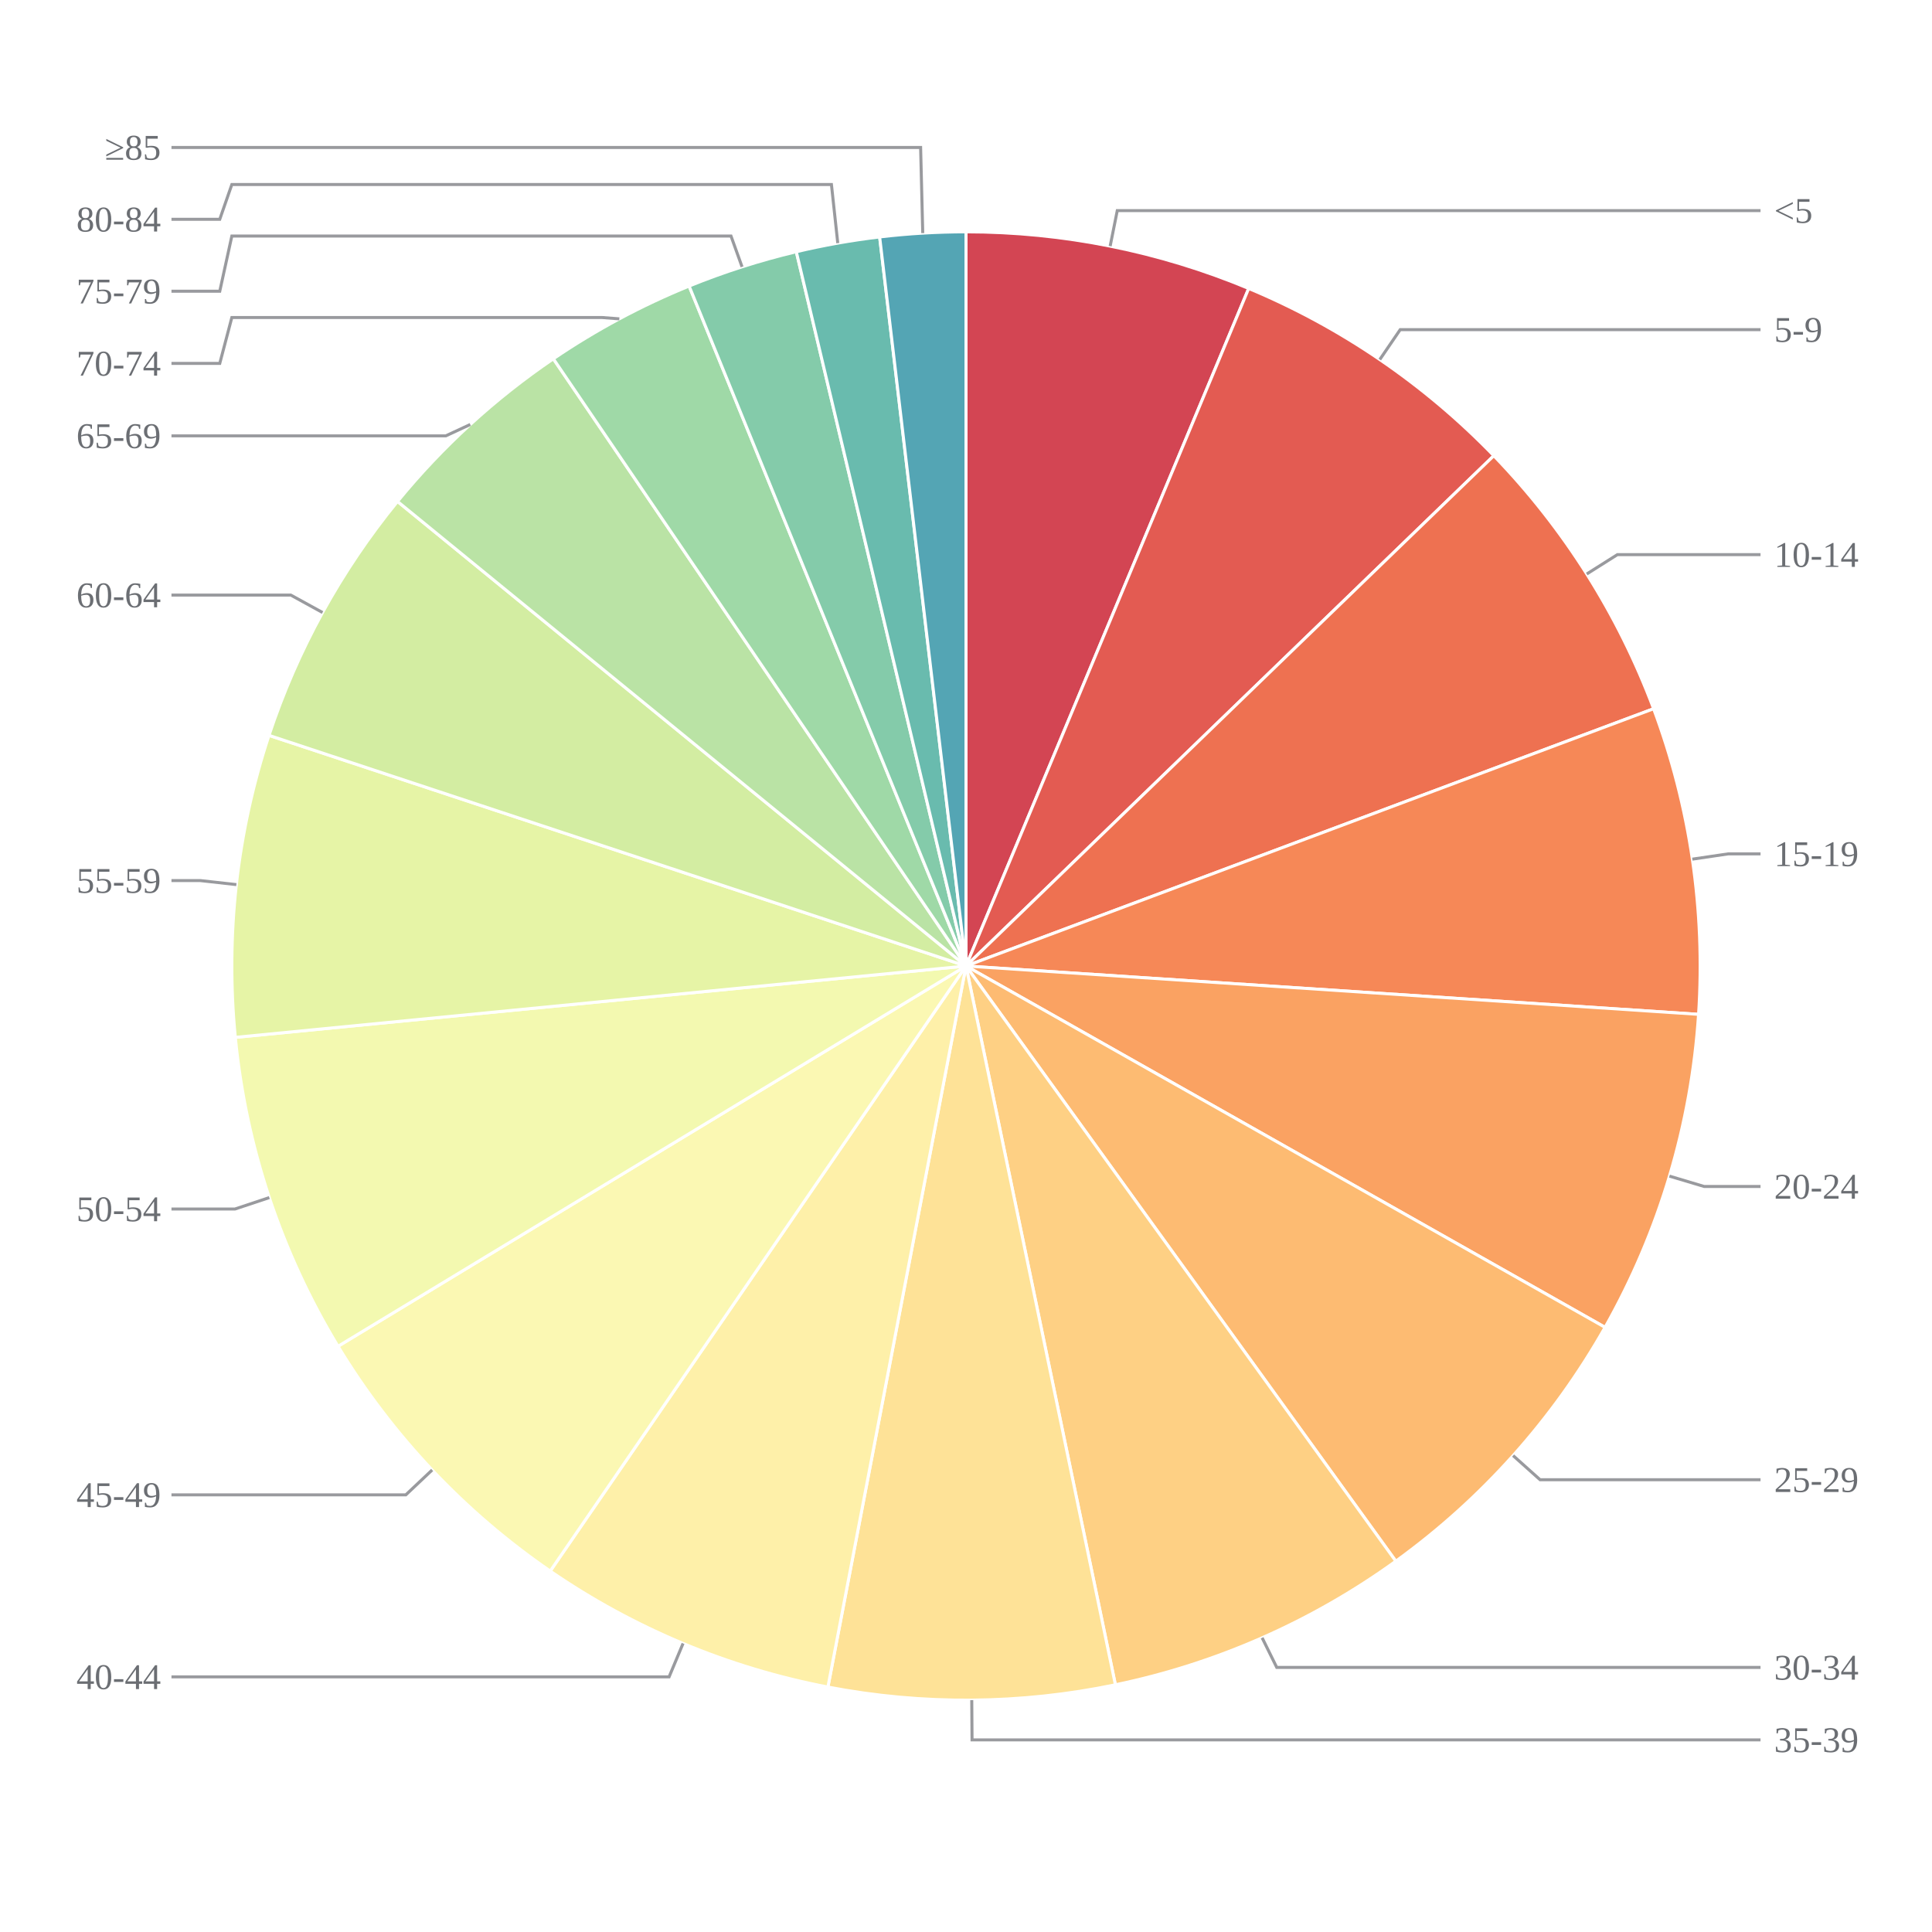
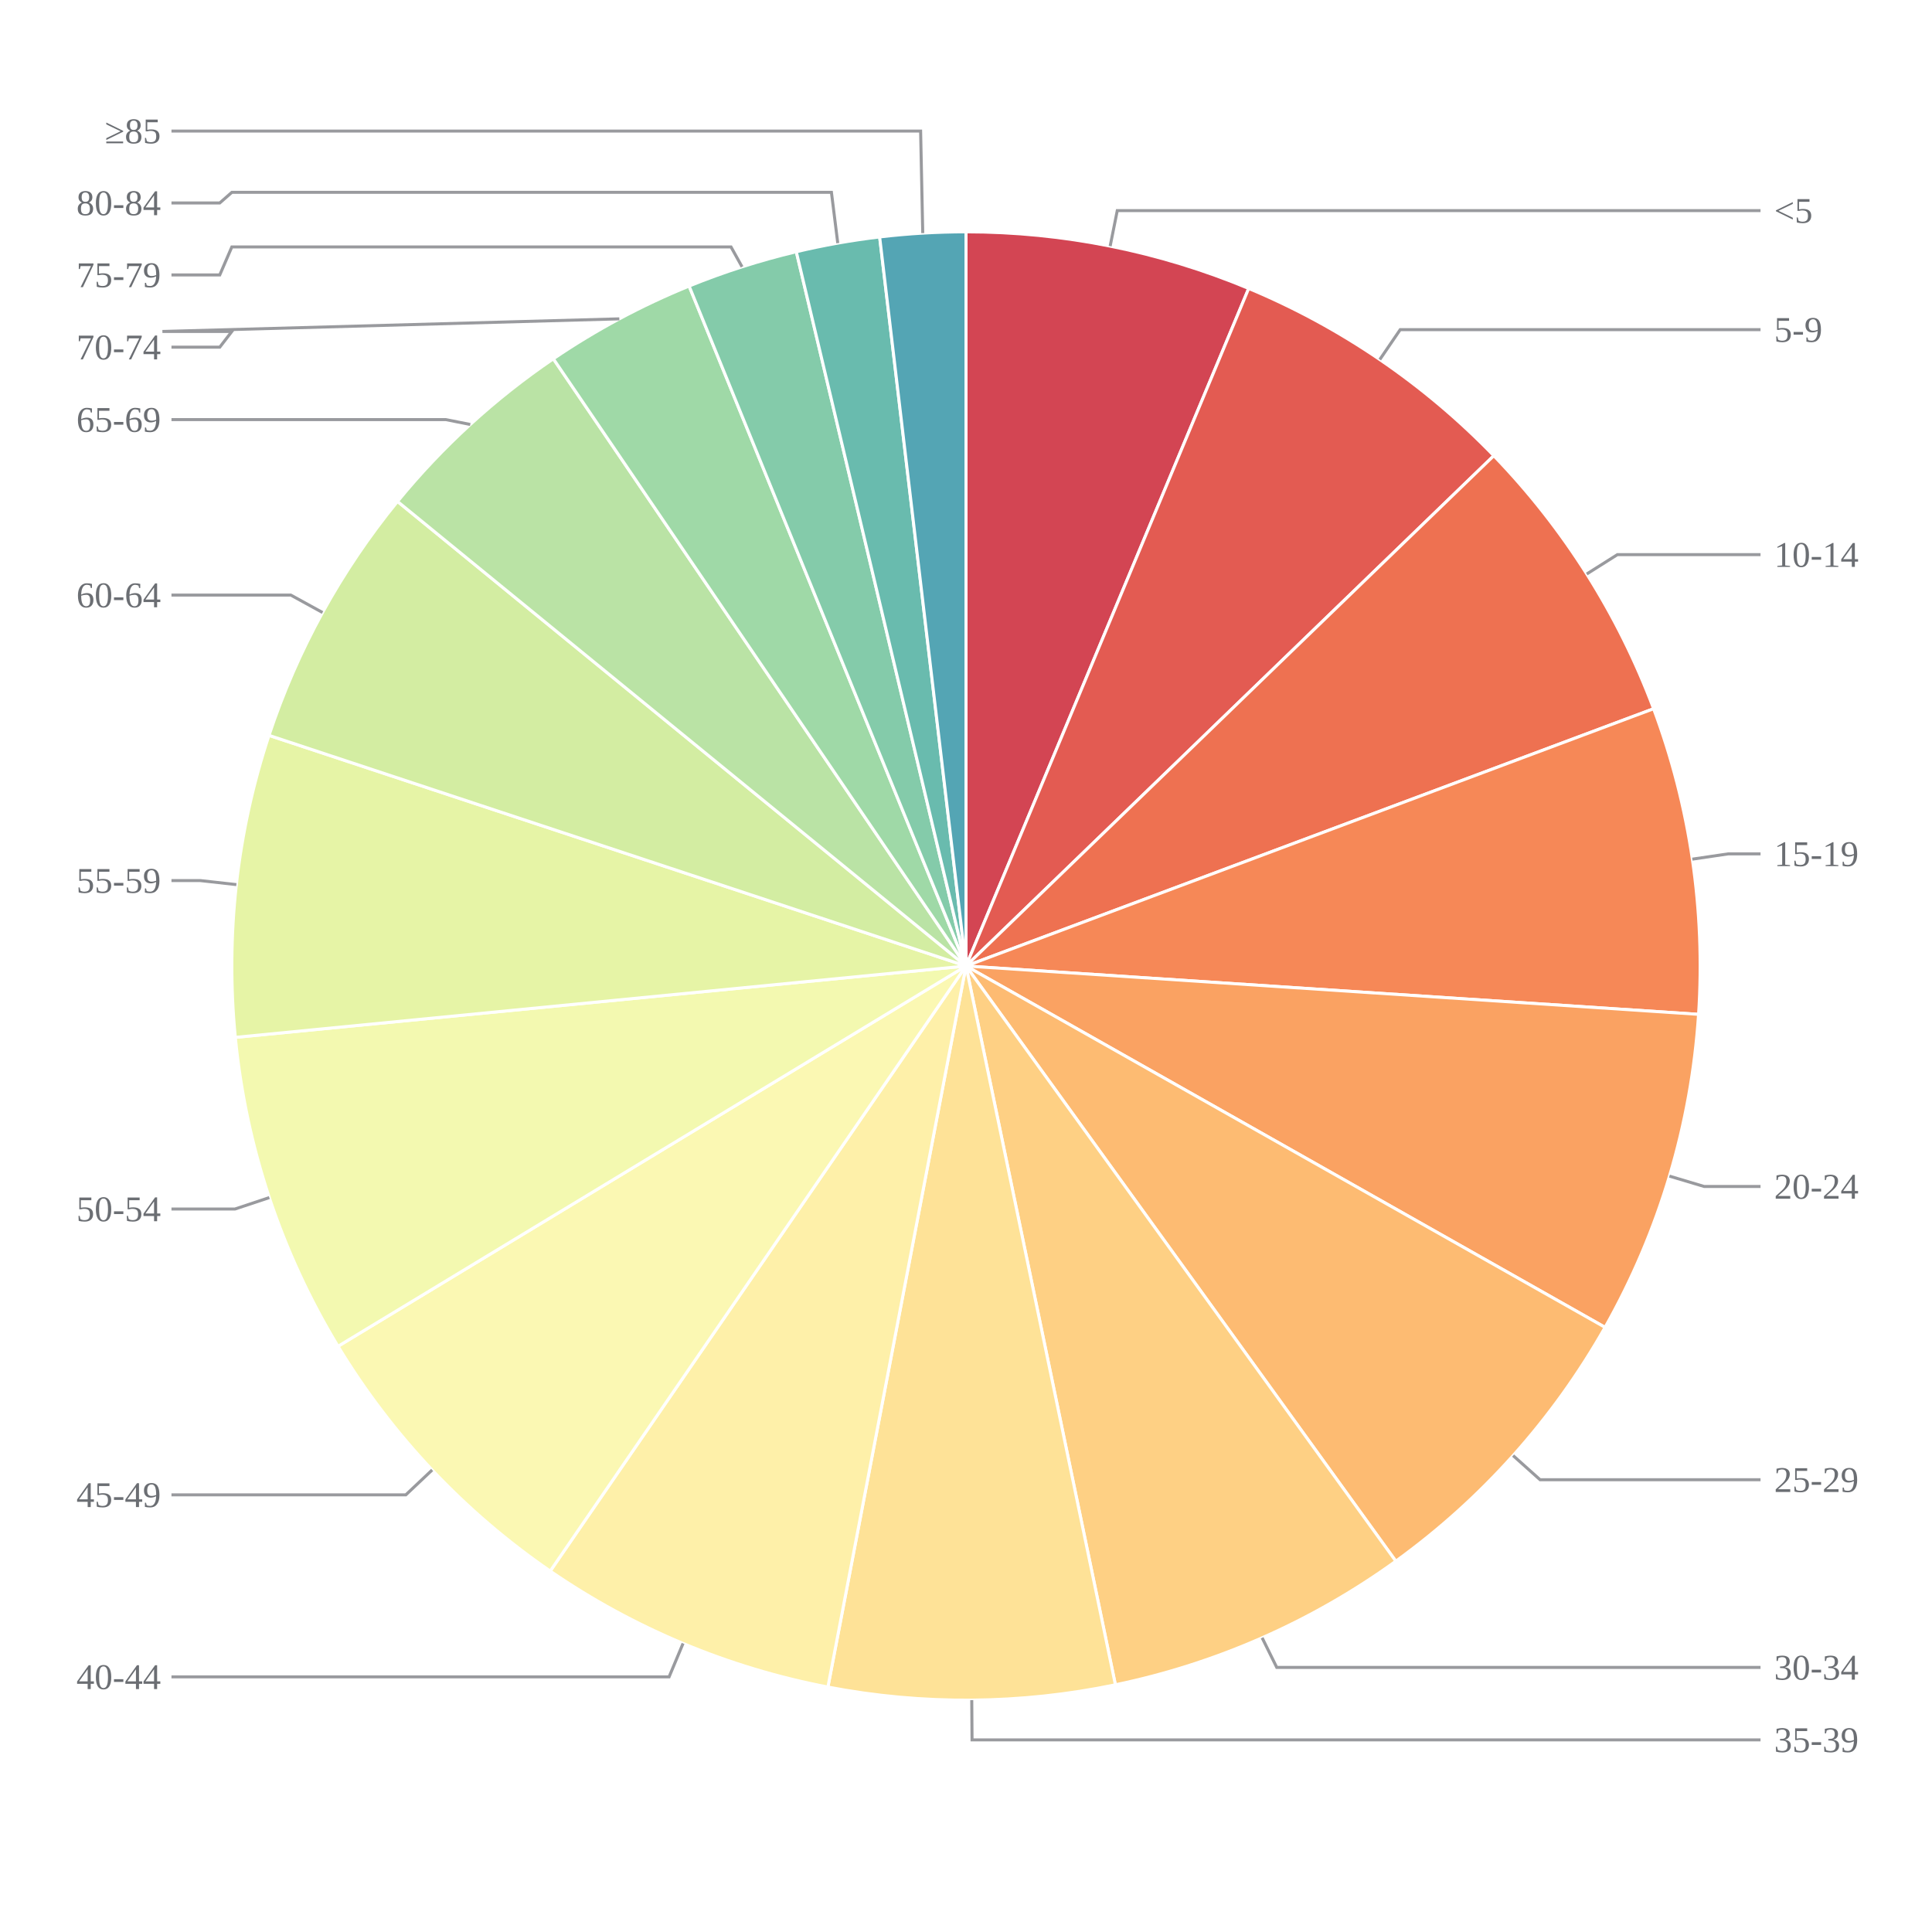
<svg xmlns="http://www.w3.org/2000/svg" width="640" height="640" style="background: transparent;" color-interpolation-filters="sRGB">
  <defs />
  <g id="g-svg-camera">
    <g id="g-root" fill="none">
      <g id="g-svg-1" fill="none" class="view">
        <g>
          <path id="g-svg-2" fill="rgba(0,0,0,0)" class="area" d="M 0,0 l 640,0 l 0,640 l-640 0 z" x="0" y="0" width="640" height="640" />
        </g>
        <g>
          <path id="g-svg-3" fill="rgba(0,0,0,0)" class="area" d="M 16,16 l 608,0 l 0,608 l-608 0 z" x="16" y="16" width="608" height="608" />
        </g>
        <g>
          <path id="g-svg-4" fill="rgba(0,0,0,0)" class="area" d="M 16,16 l 608,0 l 0,608 l-608 0 z" x="16" y="16" width="608" height="608" />
        </g>
        <g>
          <path id="g-svg-5" fill="rgba(0,0,0,0)" class="area" d="M 16,16 l 608,0 l 0,608 l-608 0 z" x="16" y="16" width="608" height="608" />
        </g>
        <g transform="matrix(1,0,0,1,16,16)">
          <path id="g-svg-6" fill="rgba(0,0,0,0)" class="plot" d="M 0,0 l 608,0 l 0,608 l-608 0 z" width="608" height="608" />
          <g id="g-svg-7" fill="none" class="main-layer">
            <g transform="matrix(1,0,0,1,304,304)">
              <path id="g-svg-9" fill="rgba(209,60,75,1)" d="M 0,-243.2 A 243.2 243.2 0 0 1 93.647 -224.447 L 0,0 Z" fill-opacity="0.95" stroke-width="1" stroke="rgba(255,255,255,1)" class="element" />
            </g>
            <g transform="matrix(1,0,0,1,304,304)">
              <path id="g-svg-10" fill="rgba(226,83,74,1)" d="M 93.647,-224.447 A 243.2 243.2 0 0 1 174.844 -169.044 L 0,0 Z" fill-opacity="0.95" stroke-width="1" stroke="rgba(255,255,255,1)" class="element" />
            </g>
            <g transform="matrix(1,0,0,1,304,304)">
              <path id="g-svg-11" fill="rgba(238,106,73,1)" d="M 174.844,-169.044 A 243.2 243.2 0 0 1 227.78 -85.221 L 0,0 Z" fill-opacity="0.95" stroke-width="1" stroke="rgba(255,255,255,1)" class="element" />
            </g>
            <g transform="matrix(1,0,0,1,304,304)">
              <path id="g-svg-12" fill="rgba(246,131,79,1)" d="M 227.78,-85.221 A 243.2 243.2 0 0 1 242.672 16.014 L 0,0 Z" fill-opacity="0.95" stroke-width="1" stroke="rgba(255,255,255,1)" class="element" />
            </g>
            <g transform="matrix(1,0,0,1,304,304)">
              <path id="g-svg-13" fill="rgba(250,158,91,1)" d="M 242.672,16.014 A 243.2 243.2 0 0 1 211.701 119.703 L 0,0 Z" fill-opacity="0.95" stroke-width="1" stroke="rgba(255,255,255,1)" class="element" />
            </g>
            <g transform="matrix(1,0,0,1,304,304)">
              <path id="g-svg-14" fill="rgba(253,184,107,1)" d="M 211.701,119.703 A 243.2 243.2 0 0 1 142.384 197.162 L 0,0 Z" fill-opacity="0.95" stroke-width="1" stroke="rgba(255,255,255,1)" class="element" />
            </g>
            <g transform="matrix(1,0,0,1,304,304)">
              <path id="g-svg-15" fill="rgba(254,206,126,1)" d="M 142.384,197.162 A 243.2 243.2 0 0 1 49.491 238.111 L 0,0 Z" fill-opacity="0.95" stroke-width="1" stroke="rgba(255,255,255,1)" class="element" />
            </g>
            <g transform="matrix(1,0,0,1,304,304)">
              <path id="g-svg-16" fill="rgba(254,225,146,1)" d="M 49.491,238.111 A 243.2 243.2 0 0 1 -45.746 238.859 L 0,0 Z" fill-opacity="0.95" stroke-width="1" stroke="rgba(255,255,255,1)" class="element" />
            </g>
            <g transform="matrix(1,0,0,1,304,304)">
              <path id="g-svg-17" fill="rgba(254,240,165,1)" d="M -45.746,238.859 A 243.2 243.2 0 0 1 -137.734 200.439 L 0,0 Z" fill-opacity="0.95" stroke-width="1" stroke="rgba(255,255,255,1)" class="element" />
            </g>
            <g transform="matrix(1,0,0,1,304,304)">
              <path id="g-svg-18" fill="rgba(251,248,176,1)" d="M -137.734,200.439 A 243.2 243.2 0 0 1 -208.028 125.978 L 0,0 Z" fill-opacity="0.95" stroke-width="1" stroke="rgba(255,255,255,1)" class="element" />
            </g>
            <g transform="matrix(1,0,0,1,304,304)">
              <path id="g-svg-19" fill="rgba(243,249,172,1)" d="M -208.028,125.978 A 243.2 243.2 0 0 1 -242.048 23.64 L 0,0 Z" fill-opacity="0.95" stroke-width="1" stroke="rgba(255,255,255,1)" class="element" />
            </g>
            <g transform="matrix(1,0,0,1,304,304)">
              <path id="g-svg-20" fill="rgba(229,244,162,1)" d="M -242.048,23.64 A 243.2 243.2 0 0 1 -230.888 -76.4 L 0,0 Z" fill-opacity="0.95" stroke-width="1" stroke="rgba(255,255,255,1)" class="element" />
            </g>
            <g transform="matrix(1,0,0,1,304,304)">
              <path id="g-svg-21" fill="rgba(209,236,158,1)" d="M -230.888,-76.4 A 243.2 243.2 0 0 1 -188.319 -153.89 L 0,0 Z" fill-opacity="0.95" stroke-width="1" stroke="rgba(255,255,255,1)" class="element" />
            </g>
            <g transform="matrix(1,0,0,1,304,304)">
              <path id="g-svg-22" fill="rgba(183,226,161,1)" d="M -188.319,-153.89 A 243.2 243.2 0 0 1 -136.695 -201.148 L 0,0 Z" fill-opacity="0.95" stroke-width="1" stroke="rgba(255,255,255,1)" class="element" />
            </g>
            <g transform="matrix(1,0,0,1,304,304)">
              <path id="g-svg-23" fill="rgba(155,215,163,1)" d="M -136.695,-201.148 A 243.2 243.2 0 0 1 -91.72 -225.241 L 0,0 Z" fill-opacity="0.95" stroke-width="1" stroke="rgba(255,255,255,1)" class="element" />
            </g>
            <g transform="matrix(1,0,0,1,304,304)">
              <path id="g-svg-24" fill="rgba(126,201,166,1)" d="M -91.72,-225.241 A 243.2 243.2 0 0 1 -56.214 -236.614 L 0,0 Z" fill-opacity="0.95" stroke-width="1" stroke="rgba(255,255,255,1)" class="element" />
            </g>
            <g transform="matrix(1,0,0,1,304,304)">
              <path id="g-svg-25" fill="rgba(98,184,170,1)" d="M -56.214,-236.614 A 243.2 243.2 0 0 1 -28.605 -241.512 L 0,0 Z" fill-opacity="0.95" stroke-width="1" stroke="rgba(255,255,255,1)" class="element" />
            </g>
            <g transform="matrix(1,0,0,1,304,304)">
              <path id="g-svg-26" fill="rgba(76,161,177,1)" d="M -28.605,-241.512 A 243.2 243.2 0 0 1 0 -243.2 L 0,0 Z" fill-opacity="0.95" stroke-width="1" stroke="rgba(255,255,255,1)" class="element" />
            </g>
          </g>
          <g id="g-svg-8" fill="none" class="label-layer">
            <g id="g-svg-45" fill="none" x="571.2" y="53.768" transform="matrix(1,0,0,1,571.2,53.76796)" class="label">
              <g>
                <path id="background" fill="none" d="M -2.6645352591003757e-14,-11.5 l 20.56,0 l 0,23 l-20.56 0 z" x="-2.6645352591003757e-14" y="-11.5" width="20.56" height="23" />
              </g>
              <g>
                <text id="text" fill="rgba(29,33,41,1)" dominant-baseline="central" paint-order="stroke" dx="0.5" fill-opacity="0.65" font-size="12" font-weight="normal" text-anchor="left">
                  &lt;5
                </text>
              </g>
              <g>
                <path id="connector" fill="none" d="M -219.447,11.766 L -217.09,0 L -4,0" stroke="rgba(29,33,41,1)" stroke-opacity="0.45" stroke-width="1" />
              </g>
            </g>
            <g id="g-svg-49" fill="none" x="571.2" y="93.197" transform="matrix(1,0,0,1,571.2,93.1973)" class="label">
              <g>
                <path id="background" fill="none" d="M -5.5067062021407764e-14,-11.5 l 22.12,0 l 0,23 l-22.12 0 z" x="-5.5067062021407764e-14" y="-11.5" width="22.12" height="23" />
              </g>
              <g>
                <text id="text" fill="rgba(29,33,41,1)" dominant-baseline="central" paint-order="stroke" dx="0.5" fill-opacity="0.65" font-size="12" font-weight="normal" text-anchor="left">
                  5-9
                </text>
              </g>
              <g>
                <path id="connector" fill="none" d="M -130.126,9.912 L -123.362,0 L -4,0" stroke="rgba(29,33,41,1)" stroke-opacity="0.45" stroke-width="1" />
              </g>
            </g>
            <g id="g-svg-53" fill="none" x="571.2" y="167.734" transform="matrix(1,0,0,1,571.2,167.7342)" class="label">
              <g>
                <path id="background" fill="none" d="M 5.3290705182007514e-14,-11.5 l 33.88,0 l 0,23 l-33.88 0 z" x="5.3290705182007514e-14" y="-11.5" width="33.88" height="23" />
              </g>
              <g>
                <text id="text" fill="rgba(29,33,41,1)" dominant-baseline="central" paint-order="stroke" dx="0.5" fill-opacity="0.65" font-size="12" font-weight="normal" text-anchor="left">
                  10-14
                </text>
              </g>
              <g>
                <path id="connector" fill="none" d="M -61.572,6.407 L -51.425,0 L -4,0" stroke="rgba(29,33,41,1)" stroke-opacity="0.45" stroke-width="1" />
              </g>
            </g>
            <g id="g-svg-57" fill="none" x="571.2" y="266.858" transform="matrix(1,0,0,1,571.2,266.8581)" class="label">
              <g>
                <path id="background" fill="none" d="M 5.3290705182007514e-14,-11.5 l 33.64,0 l 0,23 l-33.64 0 z" x="5.3290705182007514e-14" y="-11.5" width="33.64" height="23" />
              </g>
              <g>
                <text id="text" fill="rgba(29,33,41,1)" dominant-baseline="central" paint-order="stroke" dx="0.5" fill-opacity="0.65" font-size="12" font-weight="normal" text-anchor="left">
                  15-19
                </text>
              </g>
              <g>
                <path id="connector" fill="none" d="M -26.59,1.746 L -14.717,0 L -4,0" stroke="rgba(29,33,41,1)" stroke-opacity="0.45" stroke-width="1" />
              </g>
            </g>
            <g id="g-svg-61" fill="none" x="571.2" y="377.038" transform="matrix(1,0,0,1,571.2,377.0376)" class="label">
              <g>
                <path id="background" fill="none" d="M 3.552713678800501e-15,-11.5 l 37.24,0 l 0,23 l-37.24 0 z" x="3.552713678800501e-15" y="-11.5" width="37.24" height="23" />
              </g>
              <g>
                <text id="text" fill="rgba(29,33,41,1)" dominant-baseline="central" paint-order="stroke" dx="0.5" fill-opacity="0.65" font-size="12" font-weight="normal" text-anchor="left">
                  20-24
                </text>
              </g>
              <g>
                <path id="connector" fill="none" d="M -34.173,-3.434 L -22.675,0 L -4,0" stroke="rgba(29,33,41,1)" stroke-opacity="0.45" stroke-width="1" />
              </g>
            </g>
            <g id="g-svg-65" fill="none" x="571.2" y="474.182" transform="matrix(1,0,0,1,571.2,474.1815)" class="label">
              <g>
                <path id="background" fill="none" d="M 0,-11.5 l 37,0 l 0,23 l-37 0 z" x="0" y="-11.5" width="37" height="23" />
              </g>
              <g>
                <text id="text" fill="rgba(29,33,41,1)" dominant-baseline="central" paint-order="stroke" dx="0.5" fill-opacity="0.65" font-size="12" font-weight="normal" text-anchor="left">
                  25-29
                </text>
              </g>
              <g>
                <path id="connector" fill="none" d="M -85.971,-8.002 L -77.028,0 L -4,0" stroke="rgba(29,33,41,1)" stroke-opacity="0.45" stroke-width="1" />
              </g>
            </g>
            <g id="g-svg-69" fill="none" x="571.2" y="536.355" transform="matrix(1,0,0,1,571.2,536.3551)" class="label">
              <g>
                <path id="background" fill="none" d="M 1.4210854715202004e-14,-11.5 l 37.72,0 l 0,23 l-37.72 0 z" x="1.4210854715202004e-14" y="-11.5" width="37.72" height="23" />
              </g>
              <g>
                <text id="text" fill="rgba(29,33,41,1)" dominant-baseline="central" paint-order="stroke" dx="0.5" fill-opacity="0.65" font-size="12" font-weight="normal" text-anchor="left">
                  30-34
                </text>
              </g>
              <g>
                <path id="connector" fill="none" d="M -169.102,-9.817 L -164.261,0 L -4,0" stroke="rgba(29,33,41,1)" stroke-opacity="0.45" stroke-width="1" />
              </g>
            </g>
            <g id="g-svg-73" fill="none" x="571.2" y="560.355" transform="matrix(1,0,0,1,571.2,560.3551)" class="label">
              <g>
                <path id="background" fill="none" d="M 1.0658141036401503e-14,-11.5 l 37.48,0 l 0,23 l-37.48 0 z" x="1.0658141036401503e-14" y="-11.5" width="37.48" height="23" />
              </g>
              <g>
                <text id="text" fill="rgba(29,33,41,1)" dominant-baseline="central" paint-order="stroke" dx="0.5" fill-opacity="0.65" font-size="12" font-weight="normal" text-anchor="left">
                  35-39
                </text>
              </g>
              <g>
                <path id="connector" fill="none" d="M -265.291,-13.163 L -265.197,0 L -4,0" stroke="rgba(29,33,41,1)" stroke-opacity="0.45" stroke-width="1" />
              </g>
            </g>
            <g id="g-svg-77" fill="none" x="36.8" y="539.486" transform="matrix(1,0,0,1,36.8,539.4855)" class="label">
              <g>
                <path id="background" fill="none" d="M -37.2,-11.5 l 38.2,0 l 0,23 l-38.2 0 z" x="-37.2" y="-11.5" width="38.2" height="23" />
              </g>
              <g>
                <text id="text" fill="rgba(29,33,41,1)" dominant-baseline="central" paint-order="stroke" dx="0.5" fill-opacity="0.65" font-size="12" font-weight="normal" text-anchor="end">
                  40-44
                </text>
              </g>
              <g>
                <path id="connector" fill="none" d="M 173.47,-11.073 L 168.846,0 L 4,0" stroke="rgba(29,33,41,1)" stroke-opacity="0.45" stroke-width="1" />
              </g>
            </g>
            <g id="g-svg-81" fill="none" x="36.8" y="479.188" transform="matrix(1,0,0,1,36.8,479.1878)" class="label">
              <g>
                <path id="background" fill="none" d="M -36.96,-11.5 l 37.96,0 l 0,23 l-37.96 0 z" x="-36.96" y="-11.5" width="37.96" height="23" />
              </g>
              <g>
                <text id="text" fill="rgba(29,33,41,1)" dominant-baseline="central" paint-order="stroke" dx="0.5" fill-opacity="0.65" font-size="12" font-weight="normal" text-anchor="end">
                  45-49
                </text>
              </g>
              <g>
                <path id="connector" fill="none" d="M 90.356,-8.238 L 81.63,0 L 4,0" stroke="rgba(29,33,41,1)" stroke-opacity="0.45" stroke-width="1" />
              </g>
            </g>
            <g id="g-svg-85" fill="none" x="36.8" y="384.504" transform="matrix(1,0,0,1,36.8,384.5039)" class="label">
              <g>
                <path id="background" fill="none" d="M -36.48,-11.5 l 37.48,0 l 0,23 l-37.48 0 z" x="-36.48" y="-11.5" width="37.48" height="23" />
              </g>
              <g>
                <text id="text" fill="rgba(29,33,41,1)" dominant-baseline="central" paint-order="stroke" dx="0.5" fill-opacity="0.65" font-size="12" font-weight="normal" text-anchor="end">
                  50-54
                </text>
              </g>
              <g>
                <path id="connector" fill="none" d="M 36.418,-3.785 L 25.03,0 L 4,0" stroke="rgba(29,33,41,1)" stroke-opacity="0.45" stroke-width="1" />
              </g>
            </g>
            <g id="g-svg-89" fill="none" x="36.8" y="275.706" transform="matrix(1,0,0,1,36.8,275.7057)" class="label">
              <g>
                <path id="background" fill="none" d="M -36.24,-11.5 l 37.24,0 l 0,23 l-37.24 0 z" x="-36.24" y="-11.5" width="37.24" height="23" />
              </g>
              <g>
                <text id="text" fill="rgba(29,33,41,1)" dominant-baseline="central" paint-order="stroke" dx="0.5" fill-opacity="0.65" font-size="12" font-weight="normal" text-anchor="end">
                  55-59
                </text>
              </g>
              <g>
                <path id="connector" fill="none" d="M 25.499,1.33 L 13.573,0 L 4,0" stroke="rgba(29,33,41,1)" stroke-opacity="0.45" stroke-width="1" />
              </g>
            </g>
            <g id="g-svg-93" fill="none" x="36.8" y="181.126" transform="matrix(1,0,0,1,36.8,181.1265)" class="label">
              <g>
                <path id="background" fill="none" d="M -36.96,-11.5 l 37.96,0 l 0,23 l-37.96 0 z" x="-36.96" y="-11.5" width="37.96" height="23" />
              </g>
              <g>
                <text id="text" fill="rgba(29,33,41,1)" dominant-baseline="central" paint-order="stroke" dx="0.5" fill-opacity="0.65" font-size="12" font-weight="normal" text-anchor="end">
                  60-64
                </text>
              </g>
              <g>
                <path id="connector" fill="none" d="M 54.046,5.778 L 43.528,0 L 4,0" stroke="rgba(29,33,41,1)" stroke-opacity="0.45" stroke-width="1" />
              </g>
            </g>
-             <g id="g-svg-97" fill="none" x="36.8" y="128.382" transform="matrix(1,0,0,1,36.8,128.3823)" class="label">
+             <g id="g-svg-97" fill="none" x="36.8" y="123.002" transform="matrix(1,0,0,1,36.8,123.0019)" class="label">
              <g>
                <path id="background" fill="none" d="M -36.72,-11.5 l 37.72,0 l 0,23 l-37.72 0 z" x="-36.72" y="-11.5" width="37.72" height="23" />
              </g>
              <g>
                <text id="text" fill="rgba(29,33,41,1)" dominant-baseline="central" paint-order="stroke" dx="0.5" fill-opacity="0.65" font-size="12" font-weight="normal" text-anchor="end">
                  65-69
                </text>
              </g>
              <g>
-                 <path id="connector" fill="none" d="M 102.984,-3.768 L 94.881,0 L 4,0" stroke="rgba(29,33,41,1)" stroke-opacity="0.45" stroke-width="1" />
-               </g>
-             </g>
-             <g id="g-svg-101" fill="none" x="36.8" y="89.184" transform="matrix(1,0,0,1,36.8,89.18377)" class="label">
-               <g>
-                 <path id="background" fill="none" d="M -35.28,3.699 l 36.28,0 l 0,23 l-36.28 0 z" x="-35.28" y="3.699" width="36.28" height="23" />
-               </g>
-               <g>
-                 <text id="text" fill="rgba(29,33,41,1)" dominant-baseline="central" paint-order="stroke" style="transform:translate(0px, 15.19855px);" dx="0.5" fill-opacity="0.65" font-size="12" font-weight="normal" text-anchor="end">
+                 <path id="connector" fill="none" d="M 102.984,1.612 L 94.881,0 L 4,0" stroke="rgba(29,33,41,1)" stroke-opacity="0.45" stroke-width="1" />
+               </g>
+             </g>
+             <g id="g-svg-101" fill="none" x="36.8" y="93.803" transform="matrix(1,0,0,1,36.8,93.80337)" class="label">
+               <g>
+                 <path id="background" fill="none" d="M -35.28,-6.301 l 36.28,0 l 0,23 l-36.28 0 z" x="-35.28" y="-6.301" width="36.28" height="23" />
+               </g>
+               <g>
+                 <text id="text" fill="rgba(29,33,41,1)" dominant-baseline="central" paint-order="stroke" style="transform:translate(0px, 5.198548px);" dx="0.5" fill-opacity="0.65" font-size="12" font-weight="normal" text-anchor="end">
                  70-74
                </text>
              </g>
              <g>
-                 <path id="connector" fill="none" d="M 152.359,0.439 L 146.692,0 L 24,0 L 20,15.199 L 4,15.199" stroke="rgba(29,33,41,1)" stroke-opacity="0.45" stroke-width="1" />
-               </g>
-             </g>
-             <g id="g-svg-105" fill="none" x="36.8" y="62.189" transform="matrix(1,0,0,1,36.8,62.18903)" class="label">
-               <g>
-                 <path id="background" fill="none" d="M -35.04,6.78 l 36.04,0 l 0,23 l-36.04 0 z" x="-35.04" y="6.78" width="36.04" height="23" />
-               </g>
-               <g>
-                 <text id="text" fill="rgba(29,33,41,1)" dominant-baseline="central" paint-order="stroke" style="transform:translate(0px, 18.28027px);" dx="0.5" fill-opacity="0.65" font-size="12" font-weight="normal" text-anchor="end">
+                 <path id="connector" fill="none" d="M 152.359,-4.181 L 1,0 L 24,0 L 20,5.199 L 4,5.199" stroke="rgba(29,33,41,1)" stroke-opacity="0.45" stroke-width="1" />
+               </g>
+             </g>
+             <g id="g-svg-105" fill="none" x="36.8" y="65.798" transform="matrix(1,0,0,1,36.8,65.79828)" class="label">
+               <g>
+                 <path id="background" fill="none" d="M -35.04,-2.22 l 36.04,0 l 0,23 l-36.04 0 z" x="-35.04" y="-2.22" width="36.04" height="23" />
+               </g>
+               <g>
+                 <text id="text" fill="rgba(29,33,41,1)" dominant-baseline="central" paint-order="stroke" style="transform:translate(0px, 9.280273px);" dx="0.5" fill-opacity="0.65" font-size="12" font-weight="normal" text-anchor="end">
                  75-79
                </text>
              </g>
              <g>
-                 <path id="connector" fill="none" d="M 193.014,10.202 L 189.354,0 L 24,0 L 20,18.28 L 4,18.28" stroke="rgba(29,33,41,1)" stroke-opacity="0.45" stroke-width="1" />
-               </g>
-             </g>
-             <g id="g-svg-109" fill="none" x="36.8" y="45.123" transform="matrix(1,0,0,1,36.8,45.12334)" class="label">
-               <g>
-                 <path id="background" fill="none" d="M -36.96,0.02 l 37.96,0 l 0,23 l-37.96 0 z" x="-36.96" y="0.02" width="37.96" height="23" />
-               </g>
-               <g>
-                 <text id="text" fill="rgba(29,33,41,1)" dominant-baseline="central" paint-order="stroke" style="transform:translate(0px, 11.51995px);" dx="0.5" fill-opacity="0.65" font-size="12" font-weight="normal" text-anchor="end">
+                 <path id="connector" fill="none" d="M 193.014,6.593 L 189.354,0 L 24,0 L 20,9.28 L 4,9.28" stroke="rgba(29,33,41,1)" stroke-opacity="0.45" stroke-width="1" />
+               </g>
+             </g>
+             <g id="g-svg-109" fill="none" x="36.8" y="47.712" transform="matrix(1,0,0,1,36.8,47.7119)" class="label">
+               <g>
+                 <path id="background" fill="none" d="M -36.96,-7.98 l 37.96,0 l 0,23 l-37.96 0 z" x="-36.96" y="-7.98" width="37.96" height="23" />
+               </g>
+               <g>
+                 <text id="text" fill="rgba(29,33,41,1)" dominant-baseline="central" paint-order="stroke" style="transform:translate(0px, 3.519949px);" dx="0.5" fill-opacity="0.65" font-size="12" font-weight="normal" text-anchor="end">
                  80-84
                </text>
              </g>
              <g>
-                 <path id="connector" fill="none" d="M 224.72,19.415 L 222.624,0 L 24,0 L 20,11.52 L 4,11.52" stroke="rgba(29,33,41,1)" stroke-opacity="0.45" stroke-width="1" />
-               </g>
-             </g>
-             <g id="g-svg-113" fill="none" x="36.8" y="32.858" transform="matrix(1,0,0,1,36.8,32.85833)" class="label">
+                 <path id="connector" fill="none" d="M 224.72,16.827 L 222.624,0 L 24,0 L 20,3.52 L 4,3.52" stroke="rgba(29,33,41,1)" stroke-opacity="0.45" stroke-width="1" />
+               </g>
+             </g>
+             <g id="g-svg-113" fill="none" x="36.8" y="27.421" transform="matrix(1,0,0,1,36.8,27.42132)" class="label">
              <g>
                <path id="background" fill="none" d="M -27.36,-11.5 l 28.36,0 l 0,23 l-28.36 0 z" x="-27.36" y="-11.5" width="28.36" height="23" />
              </g>
              <g>
                <text id="text" fill="rgba(29,33,41,1)" dominant-baseline="central" paint-order="stroke" dx="0.5" fill-opacity="0.65" font-size="12" font-weight="normal" text-anchor="end">
                  ≥85
                </text>
              </g>
              <g>
-                 <path id="connector" fill="none" d="M 252.873,28.364 L 252.166,0 L 4,0" stroke="rgba(29,33,41,1)" stroke-opacity="0.45" stroke-width="1" />
+                 <path id="connector" fill="none" d="M 252.873,33.801 L 252.166,0 L 4,0" stroke="rgba(29,33,41,1)" stroke-opacity="0.45" stroke-width="1" />
              </g>
            </g>
          </g>
        </g>
      </g>
    </g>
  </g>
</svg>
